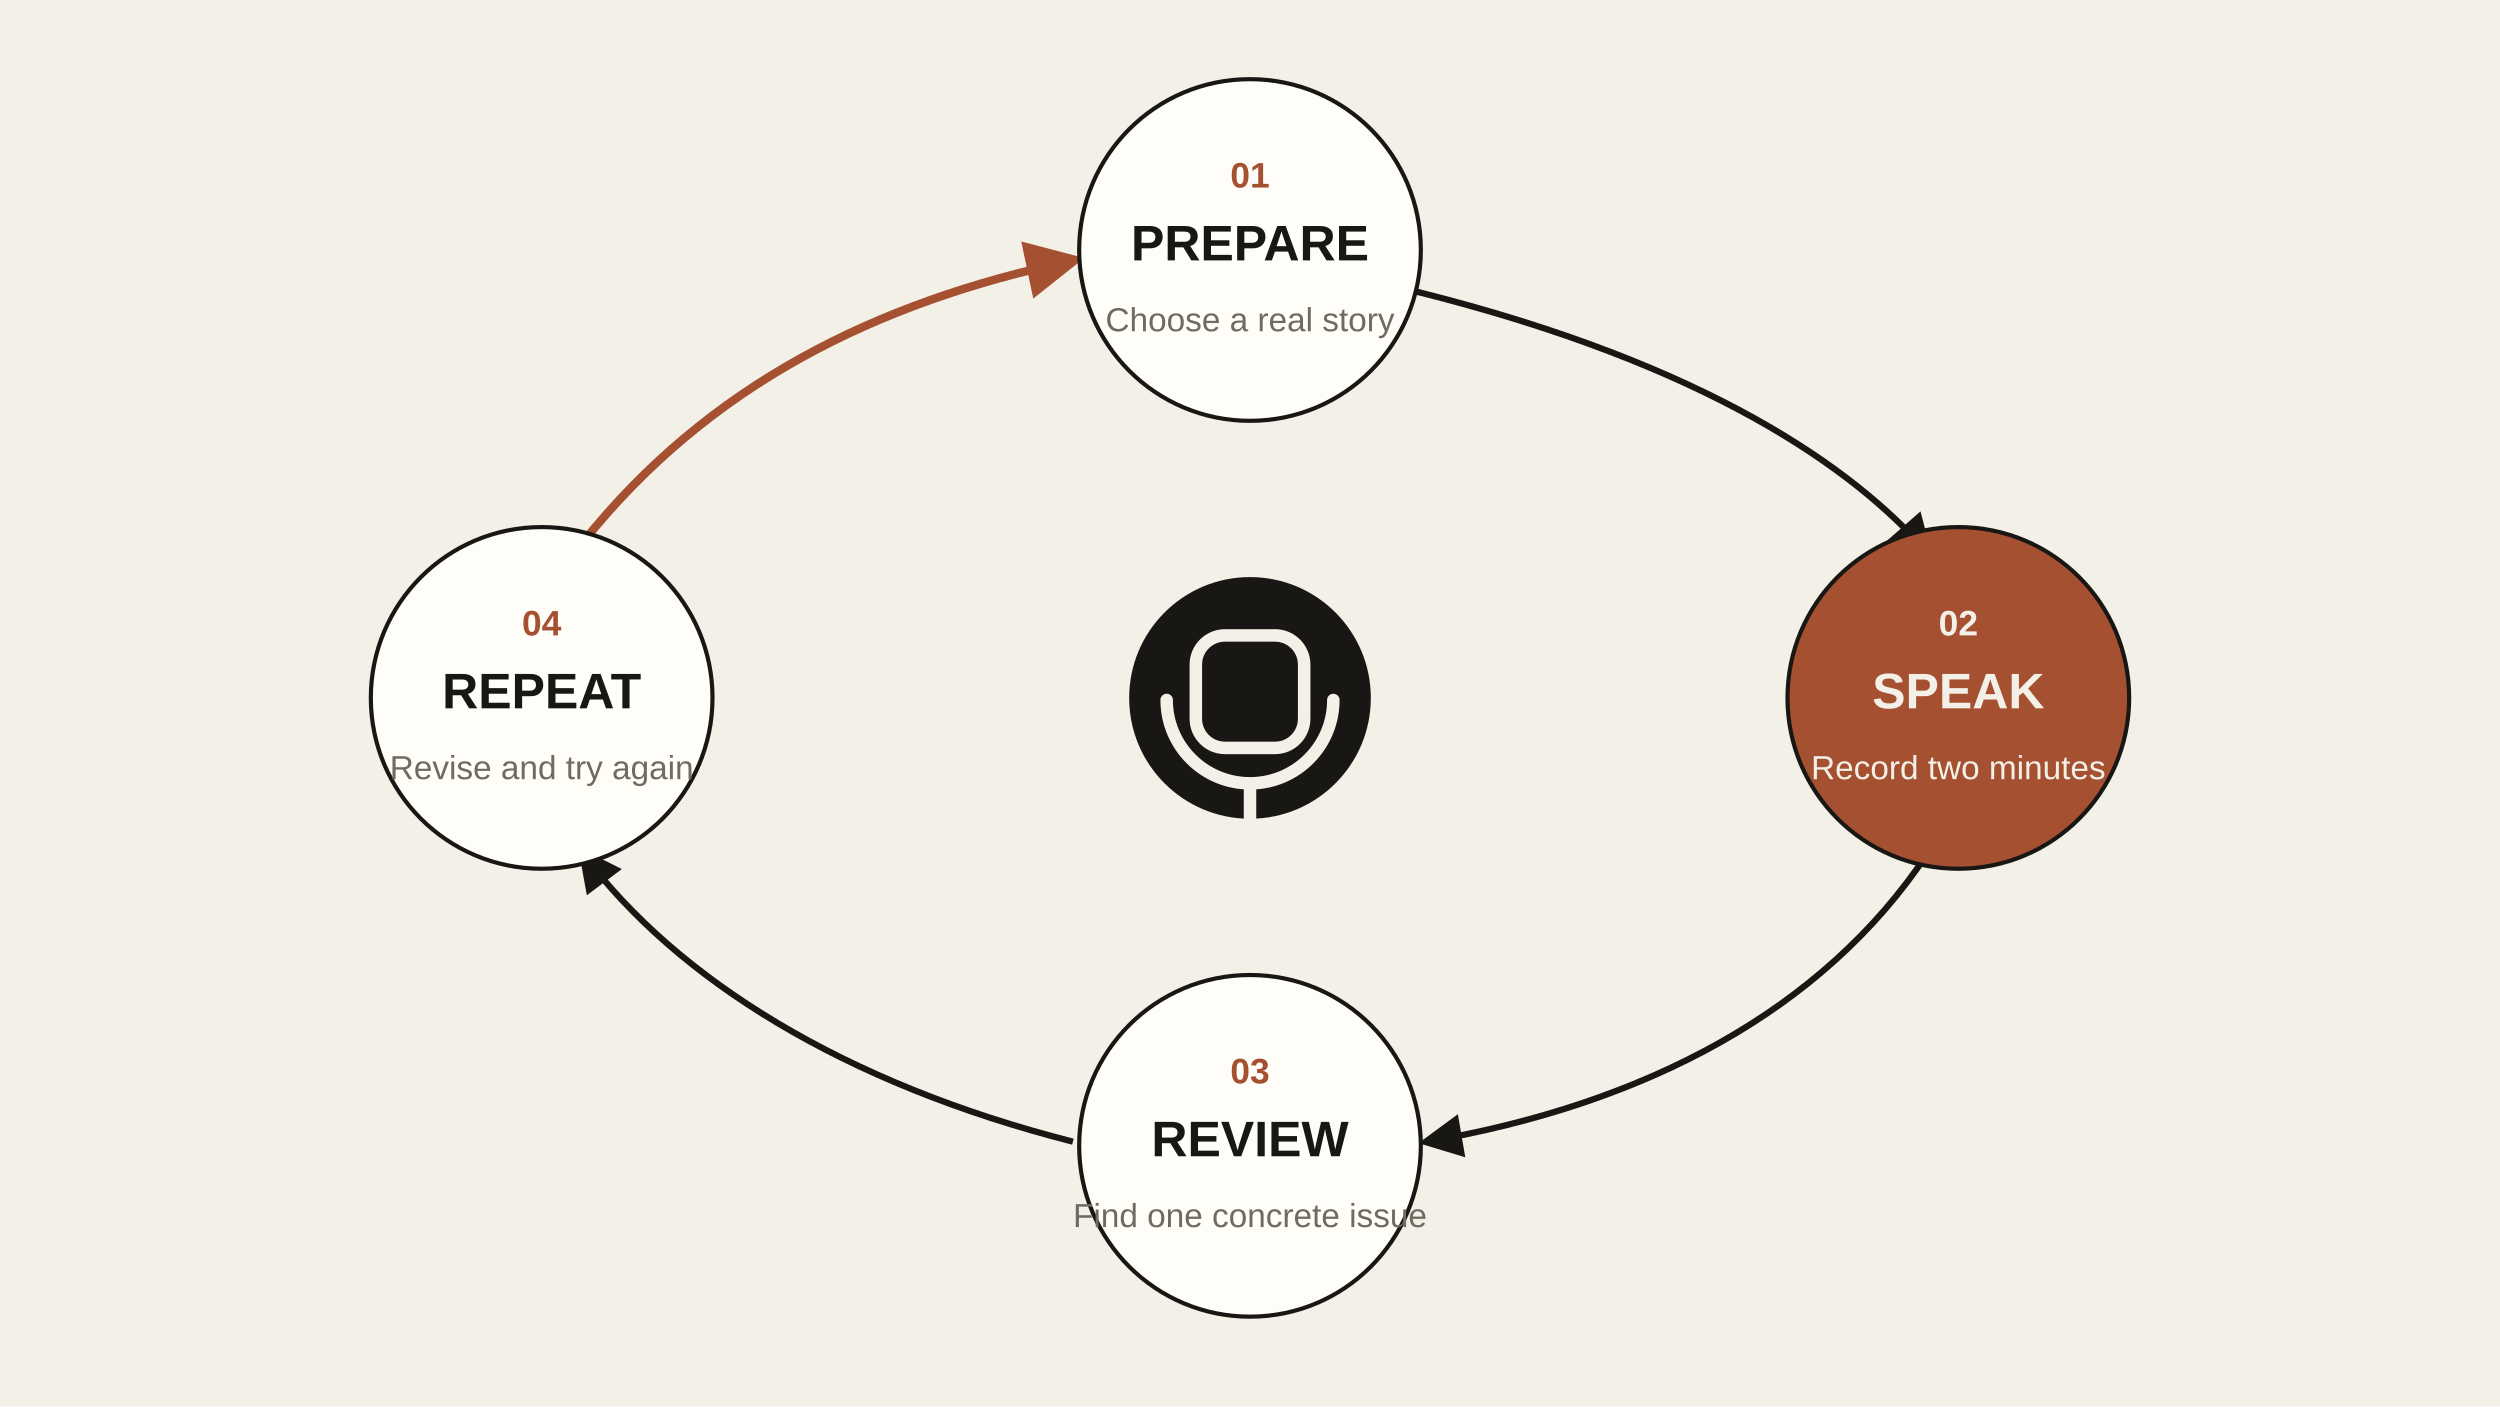
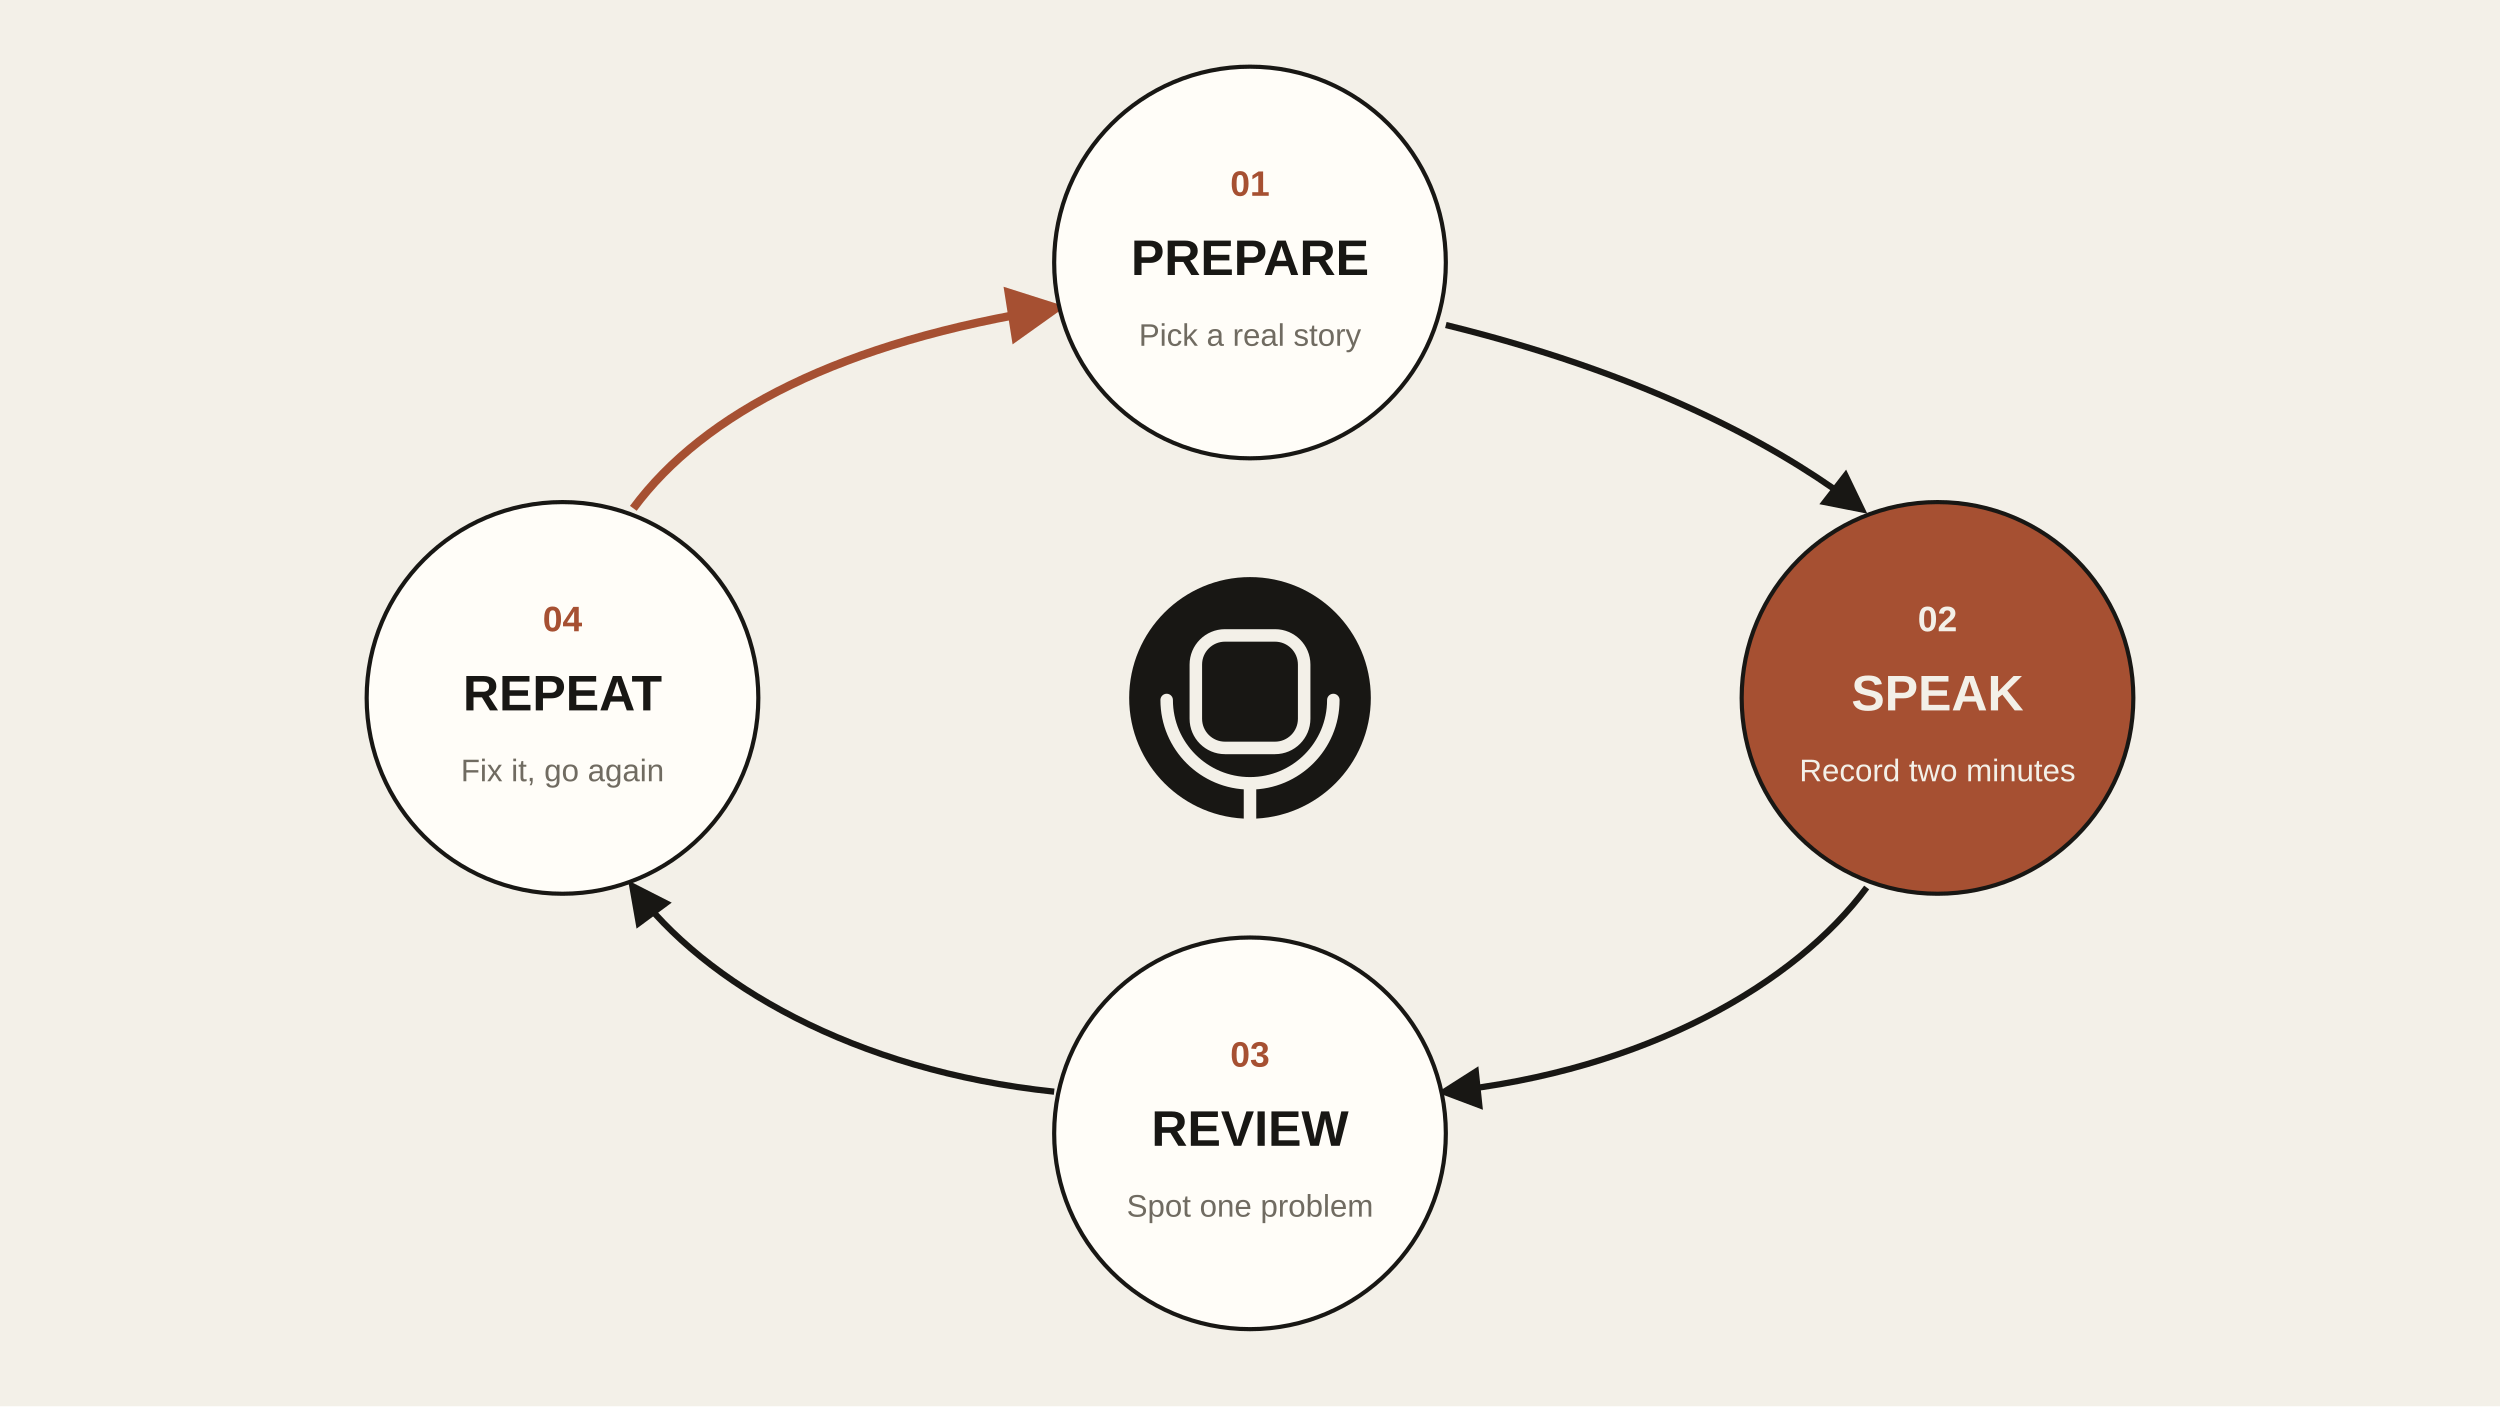
<svg xmlns="http://www.w3.org/2000/svg" width="1200" height="675" viewBox="0 0 1200 675" role="img" aria-labelledby="title desc">
  <rect width="1200" height="675" fill="#f3f0e8" />
  <style>
    text { font-family: Arial, "Microsoft YaHei", "PingFang SC", sans-serif; fill: #181714; letter-spacing: 0; }
    .eyebrow { font-size: 21px; font-weight: 700; }
    .label { font-size: 28px; font-weight: 700; }
    .small { font-size: 17px; fill: #706b61; }
    .number { font-size: 17px; font-weight: 700; fill: #a65032; }
    .inverse { fill: #f3f0e8; }
    .node { fill: #fffdf8; stroke: #181714; stroke-width: 2; }
    .soft { fill: none; stroke: #b8b0a3; stroke-width: 2; }
    .strong { fill: none; stroke: #181714; stroke-width: 3; }
    .accent { fill: none; stroke: #a65032; stroke-width: 4; }
  </style>
  <defs>
    <marker id="arrow" viewBox="0 0 10 10" refX="8" refY="5" markerWidth="7" markerHeight="7" orient="auto-start-reverse">
      <path d="M 0 0 L 10 5 L 0 10 z" fill="#181714" />
    </marker>
    <marker id="arrow-accent" viewBox="0 0 10 10" refX="8" refY="5" markerWidth="7" markerHeight="7" orient="auto-start-reverse">
      <path d="M 0 0 L 10 5 L 0 10 z" fill="#a65032" />
    </marker>
  </defs>
-   <path class="strong" d="M680 140 C820 175 890 225 925 265" marker-end="url(#arrow)" />
-   <path class="strong" d="M925 410 C875 485 790 530 685 548" marker-end="url(#arrow)" />
-   <path class="strong" d="M515 548 C405 520 325 470 280 410" marker-end="url(#arrow)" />
-   <path class="accent" d="M280 260 C340 185 420 145 515 125" marker-end="url(#arrow-accent)" />
+   <path class="strong" d="M694 156 C800 182 862 220 893 244" marker-end="url(#arrow)" />
+   <path class="strong" d="M896 426 C862 472 790 514 694 524" marker-end="url(#arrow)" />
+   <path class="strong" d="M506 524 C410 514 338 472 304 426" marker-end="url(#arrow)" />
+   <path class="accent" d="M304 244 C338 198 404 164 506 148" marker-end="url(#arrow-accent)" />
  <g>
-     <circle cx="600" cy="120" r="82" fill="#fffdf8" stroke="#181714" stroke-width="2" />
-     <text class="number" x="600" y="90" text-anchor="middle" style="fill:#a65032">01</text>
-     <text class="label" x="600" y="125" text-anchor="middle" style="font-size:24px;fill:#181714">PREPARE</text>
-     <text class="small" x="600" y="159" text-anchor="middle" style="font-size:16px;fill:#706b61">Choose a real story</text>
+     <circle cx="600" cy="126" r="94" fill="#fffdf8" stroke="#181714" stroke-width="2" />
+     <text class="number" x="600" y="94" text-anchor="middle" style="fill:#a65032">01</text>
+     <text class="label" x="600" y="132" text-anchor="middle" style="font-size:24px;fill:#181714">PREPARE</text>
+     <text class="small" x="600" y="166" text-anchor="middle" style="font-size:15px;fill:#706b61">Pick a real story</text>
  </g>
  <g>
-     <circle cx="940" cy="335" r="82" fill="#a65032" stroke="#181714" stroke-width="2" />
-     <text class="number" x="940" y="305" text-anchor="middle" style="fill:#f3f0e8">02</text>
-     <text class="label" x="940" y="340" text-anchor="middle" style="font-size:24px;fill:#f3f0e8">SPEAK</text>
-     <text class="small" x="940" y="374" text-anchor="middle" style="font-size:16px;fill:#f3f0e8">Record two minutes</text>
+     <circle cx="930" cy="335" r="94" fill="#a65032" stroke="#181714" stroke-width="2" />
+     <text class="number" x="930" y="303" text-anchor="middle" style="fill:#f3f0e8">02</text>
+     <text class="label" x="930" y="341" text-anchor="middle" style="font-size:24px;fill:#f3f0e8">SPEAK</text>
+     <text class="small" x="930" y="375" text-anchor="middle" style="font-size:15px;fill:#f3f0e8">Record two minutes</text>
  </g>
  <g>
-     <circle cx="600" cy="550" r="82" fill="#fffdf8" stroke="#181714" stroke-width="2" />
-     <text class="number" x="600" y="520" text-anchor="middle" style="fill:#a65032">03</text>
-     <text class="label" x="600" y="555" text-anchor="middle" style="font-size:24px;fill:#181714">REVIEW</text>
-     <text class="small" x="600" y="589" text-anchor="middle" style="font-size:16px;fill:#706b61">Find one concrete issue</text>
+     <circle cx="600" cy="544" r="94" fill="#fffdf8" stroke="#181714" stroke-width="2" />
+     <text class="number" x="600" y="512" text-anchor="middle" style="fill:#a65032">03</text>
+     <text class="label" x="600" y="550" text-anchor="middle" style="font-size:24px;fill:#181714">REVIEW</text>
+     <text class="small" x="600" y="584" text-anchor="middle" style="font-size:15px;fill:#706b61">Spot one problem</text>
  </g>
  <g>
-     <circle cx="260" cy="335" r="82" fill="#fffdf8" stroke="#181714" stroke-width="2" />
-     <text class="number" x="260" y="305" text-anchor="middle" style="fill:#a65032">04</text>
-     <text class="label" x="260" y="340" text-anchor="middle" style="font-size:24px;fill:#181714">REPEAT</text>
-     <text class="small" x="260" y="374" text-anchor="middle" style="font-size:16px;fill:#706b61">Revise and try again</text>
+     <circle cx="270" cy="335" r="94" fill="#fffdf8" stroke="#181714" stroke-width="2" />
+     <text class="number" x="270" y="303" text-anchor="middle" style="fill:#a65032">04</text>
+     <text class="label" x="270" y="341" text-anchor="middle" style="font-size:24px;fill:#181714">REPEAT</text>
+     <text class="small" x="270" y="375" text-anchor="middle" style="font-size:15px;fill:#706b61">Fix it, go again</text>
  </g>
  <circle cx="600" cy="335" r="58" fill="#181714" />
  <path d="M588 305 h24 a14 14 0 0 1 14 14 v26 a14 14 0 0 1-14 14 h-24 a14 14 0 0 1-14-14 v-26 a14 14 0 0 1 14-14z M560 336 a40 40 0 0 0 80 0 M600 376 v22 M570 398 h60" fill="none" stroke="#f3f0e8" stroke-width="6" stroke-linecap="round" />
</svg>
